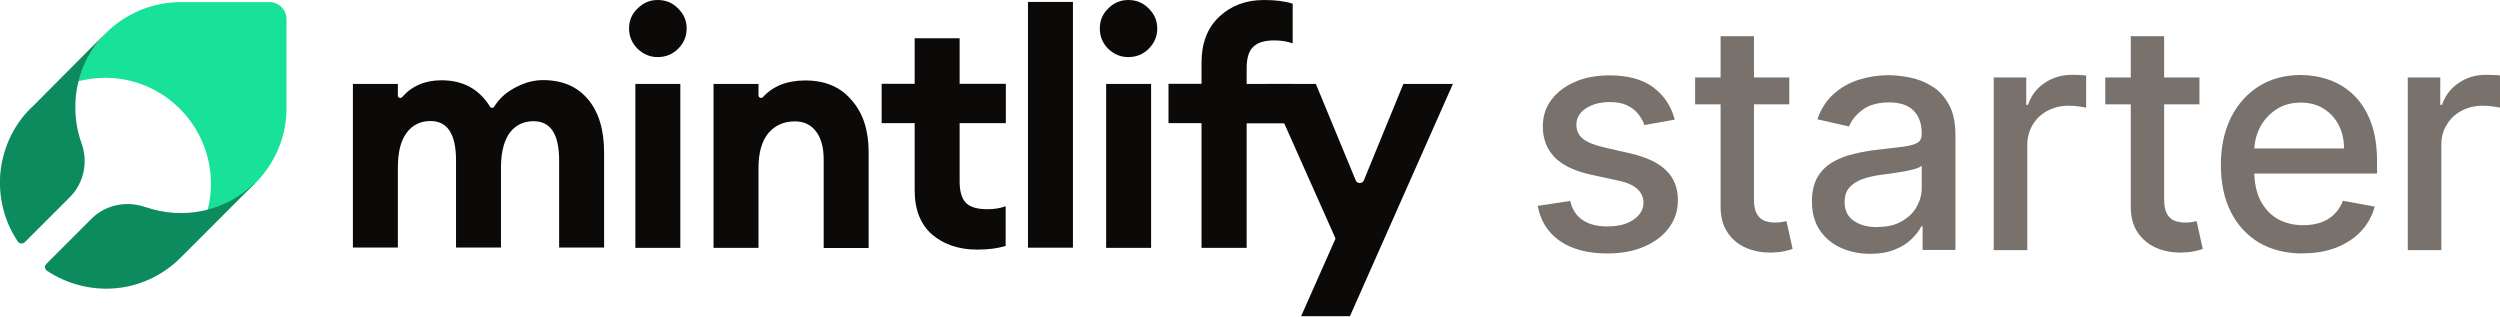
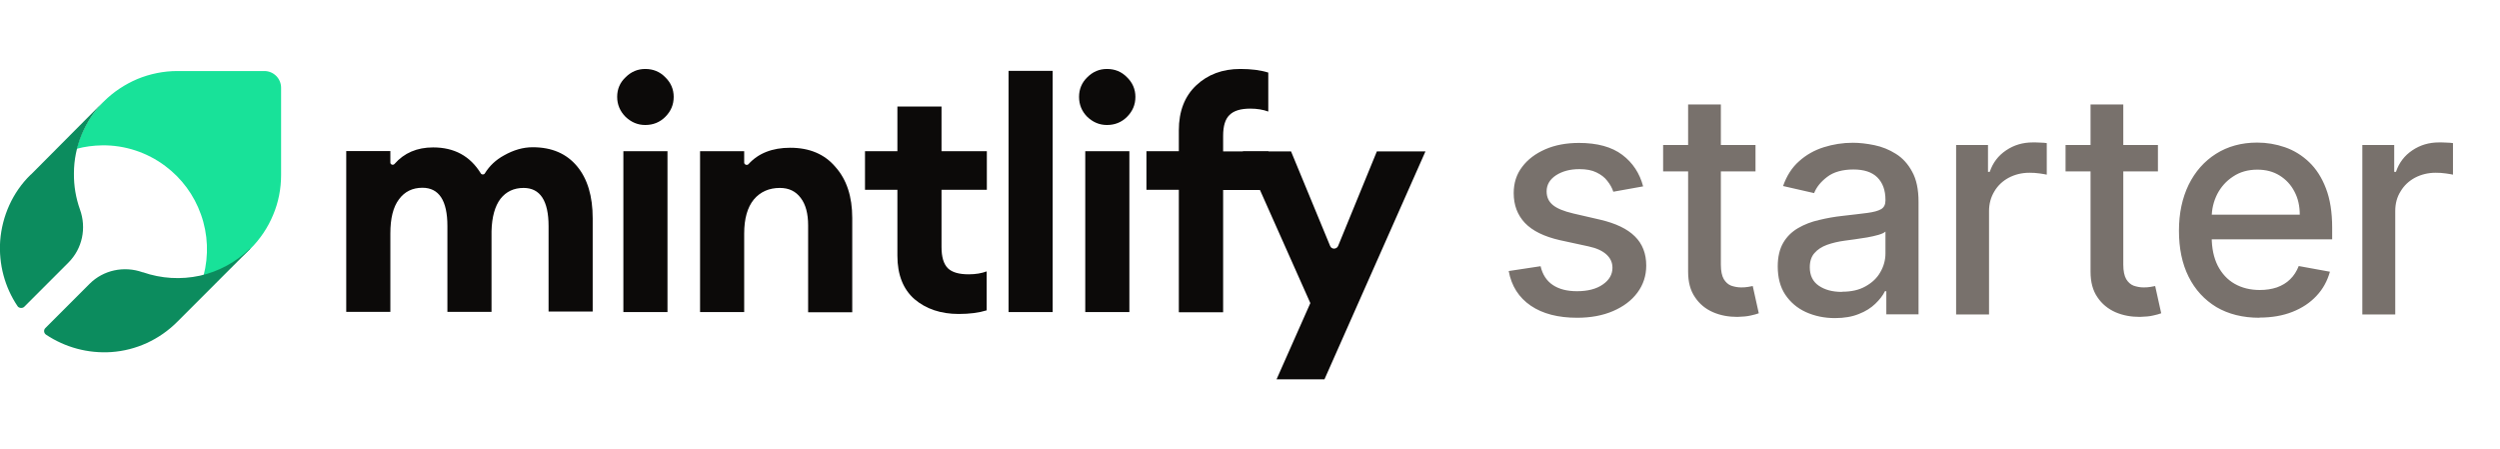
- <svg xmlns="http://www.w3.org/2000/svg" id="Layer_1" version="1.1" viewBox="0 0 142.32 18">
-   <path d="M76.85,18h-2.78l1.96-4.42-3.92-8.8h2.8l2.27,5.49c.08.2.37.2.46,0l2.25-5.49h2.82l-5.86,13.22Z" fill="#0c0a09" />
-   <path d="M68.4,14.1v-7.09h-1.88v-2.24h1.88v-1.21c0-1.11.34-1.98,1.01-2.61.67-.63,1.52-.95,2.56-.95.63,0,1.18.07,1.62.21v2.26c-.3-.11-.65-.17-1.04-.17-.56,0-.96.12-1.21.37-.25.24-.37.64-.37,1.21v.9h2.63v2.24h-2.63v7.09h-2.56Z" fill="#0c0a09" />
-   <path d="M64.23,3.25c-.44,0-.81-.16-1.14-.47-.32-.32-.48-.71-.48-1.16s.16-.83.48-1.14c.32-.32.7-.48,1.14-.48.46,0,.85.16,1.16.48.32.31.49.69.49,1.14s-.16.83-.49,1.16c-.31.31-.7.47-1.16.47ZM62.97,14.1V4.78h2.56v9.33h-2.56Z" fill="#0c0a09" />
-   <path d="M58.52,14.1V.11h2.56v13.99h-2.56Z" fill="#0c0a09" />
-   <path d="M55.63,14.21c-1.04,0-1.9-.29-2.57-.86-.66-.58-.99-1.42-.99-2.52v-3.82h-1.88v-2.24h1.88v-2.59h2.56v2.59h2.63v2.24h-2.63v3.32c0,.57.12.98.37,1.23.25.24.65.35,1.21.35.4,0,.75-.06,1.04-.17v2.26c-.45.14-.99.21-1.62.21Z" fill="#0c0a09" />
-   <path d="M40.62,14.1V4.78h2.56v.66c0,.12.17.18.25.09.57-.63,1.38-.95,2.42-.95,1.12,0,2,.37,2.63,1.12.65.73.97,1.72.97,2.95v5.47h-2.56v-5.04c0-.68-.14-1.21-.43-1.59-.29-.39-.69-.58-1.21-.58-.62,0-1.13.22-1.51.67-.37.45-.56,1.11-.56,1.98v4.55h-2.56Z" fill="#0c0a09" />
-   <path d="M37.44,3.25c-.44,0-.81-.16-1.14-.47-.32-.32-.49-.71-.49-1.16s.16-.83.49-1.14c.32-.32.7-.48,1.14-.48.46,0,.85.16,1.16.48.32.31.49.69.49,1.14s-.16.83-.49,1.16c-.31.31-.7.47-1.16.47ZM36.17,14.1V4.78h2.56v9.33h-2.56Z" fill="#0c0a09" />
-   <path d="M31.83,14.1v-4.98c0-1.48-.49-2.22-1.45-2.22-.56,0-1.01.21-1.34.63-.32.42-.5,1.05-.52,1.88v4.68h-2.56v-4.98c0-1.48-.49-2.22-1.45-2.22-.57,0-1.03.22-1.36.67-.34.45-.5,1.11-.5,1.98v4.55h-2.56V4.78h2.56v.67c0,.12.16.17.24.08.56-.64,1.31-.96,2.24-.96,1.23,0,2.15.5,2.77,1.51.05.08.18.08.23,0,.27-.44.64-.79,1.12-1.05.55-.31,1.1-.47,1.66-.47,1.11,0,1.96.37,2.57,1.1.61.73.91,1.74.91,3.02v5.41h-2.56Z" fill="#0c0a09" />
-   <path d="M16.31,6.14V1.09c0-.54-.44-.97-.97-.97h-5.05c-.79,0-1.58.16-2.31.46-.73.31-1.4.75-1.96,1.31l-.04.04c-.74.75-1.26,1.67-1.53,2.7.48-.13.97-.19,1.47-.2,1.32-.02,2.62.41,3.67,1.2.95.71,1.67,1.68,2.07,2.81.41,1.14.46,2.38.15,3.55,1.01-.27,1.95-.79,2.69-1.53l.04-.04c.56-.56,1.01-1.23,1.31-1.96.31-.73.46-1.52.46-2.31h0Z" fill="#18e299" />
-   <path d="M4.29,6.05c0-1.55.63-3.04,1.71-4.15L1.81,6.11s-.03.02-.05.04C.73,7.16.12,8.53.01,9.97c-.09,1.35.26,2.68,1.01,3.79.07.11.27.14.38.04l2.57-2.57c.81-.81,1.06-2,.67-3.08-.24-.67-.36-1.38-.35-2.1Z" fill="#0c8c5e" />
-   <path d="M14.51,10.41c-.81.79-1.82,1.34-2.91,1.58-1.1.24-2.25.17-3.31-.2h-.02c-1.07-.38-2.27-.13-3.07.67l-2.57,2.57c-.11.11-.09.29.04.38,1.11.74,2.44,1.1,3.79,1.01,1.44-.1,2.79-.72,3.82-1.75l.04-.04,4.2-4.2h0Z" fill="#0c8c5e" />
-   <path d="M95.34,6.81l-1.73.31c-.07-.22-.19-.43-.35-.63-.15-.2-.36-.36-.63-.49-.26-.13-.59-.19-.99-.19-.54,0-.99.12-1.36.36-.36.24-.54.55-.54.93,0,.33.12.59.36.79.24.2.63.36,1.18.49l1.56.36c.9.21,1.58.53,2.02.97.44.43.66,1,.66,1.69,0,.59-.17,1.11-.51,1.57-.34.46-.81.81-1.41,1.07-.6.26-1.3.39-2.09.39-1.1,0-2-.23-2.69-.7-.69-.47-1.12-1.14-1.28-2.01l1.85-.28c.11.48.35.85.71,1.09.36.24.82.36,1.4.36.63,0,1.13-.13,1.5-.39.38-.26.56-.59.56-.97,0-.31-.12-.56-.35-.77-.23-.21-.57-.37-1.04-.47l-1.66-.36c-.92-.21-1.59-.54-2.03-1-.43-.46-.65-1.03-.65-1.73,0-.58.16-1.09.49-1.52.32-.43.77-.77,1.34-1.02.57-.25,1.23-.37,1.96-.37,1.06,0,1.9.23,2.51.69.61.46,1.01,1.07,1.21,1.83ZM101.86,4.41v1.53h-5.36v-1.53h5.36ZM97.94,2.06h1.91v9.29c0,.37.06.65.17.84.11.18.25.31.43.38.18.06.37.1.58.1.15,0,.29-.01.4-.03.11-.02.2-.04.27-.05l.35,1.58c-.11.04-.27.09-.47.13-.21.05-.46.07-.77.08-.5,0-.97-.08-1.41-.27s-.79-.48-1.05-.87c-.27-.39-.4-.88-.4-1.48V2.06ZM106.47,14.45c-.62,0-1.18-.12-1.69-.35-.5-.23-.9-.57-1.2-1.02-.29-.44-.43-.99-.43-1.63,0-.55.11-1.01.32-1.37.21-.36.5-.64.86-.85.36-.21.77-.37,1.22-.47.45-.11.9-.19,1.37-.24.59-.07,1.07-.12,1.43-.17.37-.05.63-.12.8-.22.17-.1.25-.27.25-.5v-.04c0-.56-.16-.99-.47-1.3-.31-.31-.78-.46-1.39-.46s-1.15.14-1.52.43c-.37.28-.62.59-.76.94l-1.8-.41c.21-.6.52-1.08.93-1.44.41-.37.89-.64,1.43-.81.54-.17,1.1-.26,1.69-.26.39,0,.81.05,1.25.14.44.09.86.26,1.24.5.39.24.71.59.95,1.04.25.45.37,1.03.37,1.75v6.52h-1.87v-1.34h-.08c-.12.25-.31.49-.56.73-.25.24-.56.44-.95.59-.39.16-.85.24-1.39.24ZM106.89,12.92c.53,0,.98-.1,1.35-.31.38-.21.67-.48.86-.82.2-.34.3-.71.3-1.09v-1.27c-.07.07-.2.13-.4.19-.19.06-.41.1-.66.15-.25.04-.49.07-.72.11-.23.03-.43.06-.59.08-.37.05-.71.13-1.02.24-.3.11-.55.27-.73.48-.18.2-.27.48-.27.82,0,.47.17.83.52,1.07.35.24.79.36,1.34.36ZM113.5,14.23V4.41h1.85v1.56h.1c.18-.53.49-.94.95-1.25.46-.31.97-.46,1.55-.46.12,0,.26,0,.42.01.17,0,.3.02.39.03v1.83c-.08-.02-.21-.04-.41-.07-.2-.03-.39-.04-.59-.04-.45,0-.85.1-1.21.29-.35.19-.63.45-.83.79-.2.33-.31.71-.31,1.14v6h-1.91ZM125.21,4.41v1.53h-5.36v-1.53h5.36ZM121.29,2.06h1.91v9.29c0,.37.06.65.17.84.11.18.25.31.43.38.18.06.37.1.58.1.15,0,.29-.01.4-.03.11-.02.2-.04.27-.05l.35,1.58c-.11.04-.27.09-.47.13-.2.05-.46.07-.77.08-.5,0-.97-.08-1.41-.27-.43-.19-.79-.48-1.05-.87-.27-.39-.4-.88-.4-1.48V2.06ZM131.1,14.43c-.97,0-1.8-.21-2.5-.62-.69-.42-1.23-1-1.61-1.76-.38-.76-.56-1.65-.56-2.67s.19-1.89.56-2.66c.38-.77.91-1.37,1.59-1.8.68-.43,1.48-.65,2.39-.65.55,0,1.09.09,1.61.27.52.18.99.47,1.4.86.41.39.74.9.98,1.53.24.62.36,1.38.36,2.27v.68h-7.81v-1.43h5.93c0-.5-.1-.95-.31-1.34-.2-.39-.49-.7-.86-.93-.37-.23-.8-.34-1.29-.34-.54,0-1.01.13-1.41.4-.4.26-.7.6-.92,1.02-.21.42-.32.87-.32,1.36v1.12c0,.66.12,1.21.35,1.67.24.46.56.81.98,1.05.42.24.91.36,1.46.36.36,0,.69-.05.99-.15.3-.11.56-.26.77-.47.22-.21.38-.47.5-.77l1.81.33c-.15.53-.4,1-.78,1.4-.37.4-.84.71-1.4.93-.56.22-1.19.33-1.91.33ZM137.07,14.23V4.41h1.85v1.56h.1c.18-.53.49-.94.95-1.25.46-.31.97-.46,1.55-.46.12,0,.26,0,.42.01.17,0,.3.02.39.03v1.83c-.08-.02-.21-.04-.41-.07-.2-.03-.39-.04-.59-.04-.45,0-.85.1-1.21.29-.35.19-.63.45-.83.79-.21.33-.31.71-.31,1.14v6h-1.91Z" fill="#78716c" />
+ <svg xmlns="http://www.w3.org/2000/svg" id="Layer_1" version="1.1" viewBox="0 0 145 26">
+   <rect x="0" width="145" height="26" fill="none" />
+   <path d="M76.85,22h-2.78l1.96-4.42-3.92-8.8h2.8l2.27,5.49c.08.2.37.2.46,0l2.25-5.49h2.82l-5.86,13.22Z" fill="#0c0a09" />
+   <path d="M68.4,18.1v-7.09h-1.88v-2.24h1.88v-1.21c0-1.11.34-1.98,1.01-2.61.67-.63,1.52-.95,2.56-.95.63,0,1.18.07,1.62.21v2.26c-.3-.11-.65-.17-1.04-.17-.56,0-.96.12-1.21.37-.25.24-.37.64-.37,1.21v.9h2.63v2.24h-2.63v7.09h-2.56Z" fill="#0c0a09" />
+   <path d="M64.23,7.25c-.44,0-.81-.16-1.14-.47-.32-.32-.48-.71-.48-1.16s.16-.83.48-1.14c.32-.32.7-.48,1.14-.48.46,0,.85.16,1.16.48.32.31.49.69.49,1.14s-.16.83-.49,1.16c-.31.31-.7.47-1.16.47ZM62.97,18.1v-9.33h2.56v9.33h-2.56Z" fill="#0c0a09" />
+   <path d="M58.52,18.1V4.11h2.56v13.99h-2.56Z" fill="#0c0a09" />
+   <path d="M55.63,18.21c-1.04,0-1.9-.29-2.57-.86-.66-.58-.99-1.42-.99-2.52v-3.82h-1.88v-2.24h1.88v-2.59h2.56v2.59h2.63v2.24h-2.63v3.32c0,.57.12.98.37,1.23.25.24.65.35,1.21.35.4,0,.75-.06,1.04-.17v2.26c-.45.14-.99.21-1.62.21Z" fill="#0c0a09" />
+   <path d="M40.62,18.1v-9.33h2.56v.66c0,.12.17.18.25.09.57-.63,1.38-.95,2.42-.95,1.12,0,2,.37,2.63,1.12.65.73.97,1.72.97,2.95v5.47h-2.56v-5.04c0-.68-.14-1.21-.43-1.59-.29-.39-.69-.58-1.21-.58-.62,0-1.13.22-1.51.67-.37.45-.56,1.11-.56,1.98v4.55h-2.56Z" fill="#0c0a09" />
+   <path d="M37.44,7.25c-.44,0-.81-.16-1.14-.47-.32-.32-.49-.71-.49-1.16s.16-.83.49-1.14c.32-.32.7-.48,1.14-.48.46,0,.85.16,1.16.48.32.31.49.69.49,1.14s-.16.83-.49,1.16c-.31.31-.7.47-1.16.47ZM36.17,18.1v-9.33h2.56v9.33h-2.56Z" fill="#0c0a09" />
+   <path d="M31.83,18.1v-4.98c0-1.48-.49-2.22-1.45-2.22-.56,0-1.01.21-1.34.63-.32.42-.5,1.05-.52,1.88v4.68h-2.56v-4.98c0-1.48-.49-2.22-1.45-2.22-.57,0-1.03.22-1.36.67-.34.45-.5,1.11-.5,1.98v4.55h-2.56v-9.33h2.56v.67c0,.12.16.17.24.08.56-.64,1.31-.96,2.24-.96,1.23,0,2.15.5,2.77,1.51.05.08.18.08.23,0,.27-.44.64-.79,1.12-1.05.55-.31,1.1-.47,1.66-.47,1.11,0,1.96.37,2.57,1.1.61.73.91,1.74.91,3.02v5.41h-2.56Z" fill="#0c0a09" />
+   <path d="M16.31,10.14v-5.05c0-.54-.44-.97-.97-.97h-5.05c-.79,0-1.58.16-2.31.46-.73.31-1.4.75-1.96,1.31l-.04.04c-.74.75-1.26,1.67-1.53,2.7.48-.13.97-.19,1.47-.2,1.32-.02,2.62.41,3.67,1.2.95.71,1.67,1.68,2.07,2.81.41,1.14.46,2.38.15,3.55,1.01-.27,1.95-.79,2.69-1.53l.04-.04c.56-.56,1.01-1.23,1.31-1.96.31-.73.46-1.52.46-2.31h0Z" fill="#18e299" />
+   <path d="M4.29,10.05c0-1.55.63-3.04,1.71-4.15L1.81,10.11s-.03.02-.05.04C.73,11.16.12,12.53.01,13.97c-.09,1.35.26,2.68,1.01,3.79.07.11.27.14.38.04l2.57-2.57c.81-.81,1.06-2,.67-3.08-.24-.67-.36-1.38-.35-2.1Z" fill="#0c8c5e" />
+   <path d="M14.51,14.41c-.81.79-1.82,1.34-2.91,1.58-1.1.24-2.25.17-3.31-.2h-.02c-1.07-.38-2.27-.13-3.07.67l-2.57,2.57c-.11.11-.09.29.04.38,1.11.74,2.44,1.1,3.79,1.01,1.44-.1,2.79-.72,3.82-1.75l.04-.04,4.2-4.2h0Z" fill="#0c8c5e" />
+   <path d="M95.34,10.81l-1.73.31c-.07-.22-.19-.43-.35-.63-.15-.2-.36-.36-.63-.49-.26-.13-.59-.19-.99-.19-.54,0-.99.12-1.36.36-.36.24-.54.55-.54.93,0,.33.12.59.36.79.24.2.63.36,1.18.49l1.56.36c.9.21,1.58.53,2.02.97.44.43.66,1,.66,1.69,0,.59-.17,1.11-.51,1.57-.34.46-.81.81-1.41,1.07-.6.26-1.3.39-2.09.39-1.1,0-2-.23-2.69-.7-.69-.47-1.12-1.14-1.28-2.01l1.85-.28c.11.48.35.85.71,1.09.36.24.82.36,1.4.36.63,0,1.13-.13,1.5-.39.38-.26.56-.59.56-.97,0-.31-.12-.56-.35-.77-.23-.21-.57-.37-1.04-.47l-1.66-.36c-.92-.21-1.59-.54-2.03-1-.43-.46-.65-1.03-.65-1.73,0-.58.16-1.09.49-1.52.32-.43.77-.77,1.34-1.02.57-.25,1.23-.37,1.96-.37,1.06,0,1.9.23,2.51.69.61.46,1.01,1.07,1.21,1.83ZM101.86,8.41v1.53h-5.36v-1.53h5.36ZM97.94,6.06h1.91v9.29c0,.37.06.65.17.84.11.18.25.31.43.38.18.06.37.1.58.1.15,0,.29-.01.4-.03.11-.02.2-.04.27-.05l.35,1.58c-.11.04-.27.09-.47.13-.21.05-.46.07-.77.08-.5,0-.97-.08-1.41-.27s-.79-.48-1.05-.87c-.27-.39-.4-.88-.4-1.48V6.06ZM106.47,18.45c-.62,0-1.18-.12-1.69-.35-.5-.23-.9-.57-1.2-1.02-.29-.44-.43-.99-.43-1.63,0-.55.11-1.01.32-1.37.21-.36.5-.64.86-.85.36-.21.77-.37,1.22-.47.45-.11.9-.19,1.37-.24.59-.07,1.07-.12,1.43-.17.37-.05.63-.12.8-.22.17-.1.25-.27.25-.5v-.04c0-.56-.16-.99-.47-1.3-.31-.31-.78-.46-1.39-.46s-1.15.14-1.52.43c-.37.28-.62.59-.76.94l-1.8-.41c.21-.6.52-1.08.93-1.44.41-.37.89-.64,1.43-.81.54-.17,1.1-.26,1.69-.26.39,0,.81.05,1.25.14.44.09.86.26,1.24.5.39.24.71.59.95,1.04.25.45.37,1.03.37,1.75v6.52h-1.87v-1.34h-.08c-.12.25-.31.49-.56.73-.25.24-.56.44-.95.59-.39.16-.85.24-1.39.24ZM106.89,16.92c.53,0,.98-.1,1.35-.31.38-.21.67-.48.86-.82.2-.34.3-.71.3-1.09v-1.27c-.07.07-.2.13-.4.19-.19.06-.41.1-.66.15-.25.04-.49.07-.72.11-.23.03-.43.06-.59.08-.37.05-.71.13-1.02.24-.3.11-.55.27-.73.48-.18.2-.27.48-.27.82,0,.47.17.83.52,1.07.35.24.79.36,1.34.36ZM113.5,18.23v-9.82h1.85v1.56h.1c.18-.53.49-.94.95-1.25.46-.31.97-.46,1.55-.46.12,0,.26,0,.42.01.17,0,.3.02.39.03v1.83c-.08-.02-.21-.04-.41-.07-.2-.03-.39-.04-.59-.04-.45,0-.85.1-1.21.29-.35.19-.63.45-.83.79-.2.33-.31.71-.31,1.14v6h-1.91ZM125.21,8.41v1.53h-5.36v-1.53h5.36ZM121.29,6.06h1.91v9.29c0,.37.06.65.17.84.11.18.25.31.43.38.18.06.37.1.58.1.15,0,.29-.01.4-.03.11-.02.2-.04.27-.05l.35,1.58c-.11.04-.27.09-.47.13-.2.05-.46.07-.77.08-.5,0-.97-.08-1.41-.27-.43-.19-.79-.48-1.05-.87-.27-.39-.4-.88-.4-1.48V6.06ZM131.1,18.43c-.97,0-1.8-.21-2.5-.62-.69-.42-1.23-1-1.61-1.76-.38-.76-.56-1.65-.56-2.67s.19-1.89.56-2.66c.38-.77.91-1.37,1.59-1.8.68-.43,1.48-.65,2.39-.65.55,0,1.09.09,1.61.27.52.18.99.47,1.4.86.41.39.74.9.98,1.53.24.62.36,1.38.36,2.27v.68h-7.81v-1.43h5.93c0-.5-.1-.95-.31-1.34-.2-.39-.49-.7-.86-.93-.37-.23-.8-.34-1.29-.34-.54,0-1.01.13-1.41.4-.4.26-.7.6-.92,1.02-.21.42-.32.87-.32,1.36v1.12c0,.66.12,1.21.35,1.67.24.46.56.81.98,1.05.42.24.91.36,1.46.36.36,0,.69-.05.99-.15.3-.11.56-.26.77-.47.22-.21.38-.47.5-.77l1.81.33c-.15.53-.4,1-.78,1.4-.37.4-.84.71-1.4.93-.56.22-1.19.33-1.91.33ZM137.07,18.23v-9.82h1.85v1.56h.1c.18-.53.49-.94.95-1.25.46-.31.97-.46,1.55-.46.12,0,.26,0,.42.01.17,0,.3.02.39.03v1.83c-.08-.02-.21-.04-.41-.07-.2-.03-.39-.04-.59-.04-.45,0-.85.1-1.21.29-.35.19-.63.45-.83.79-.21.33-.31.71-.31,1.14v6h-1.91Z" fill="#78716c" />
</svg>
